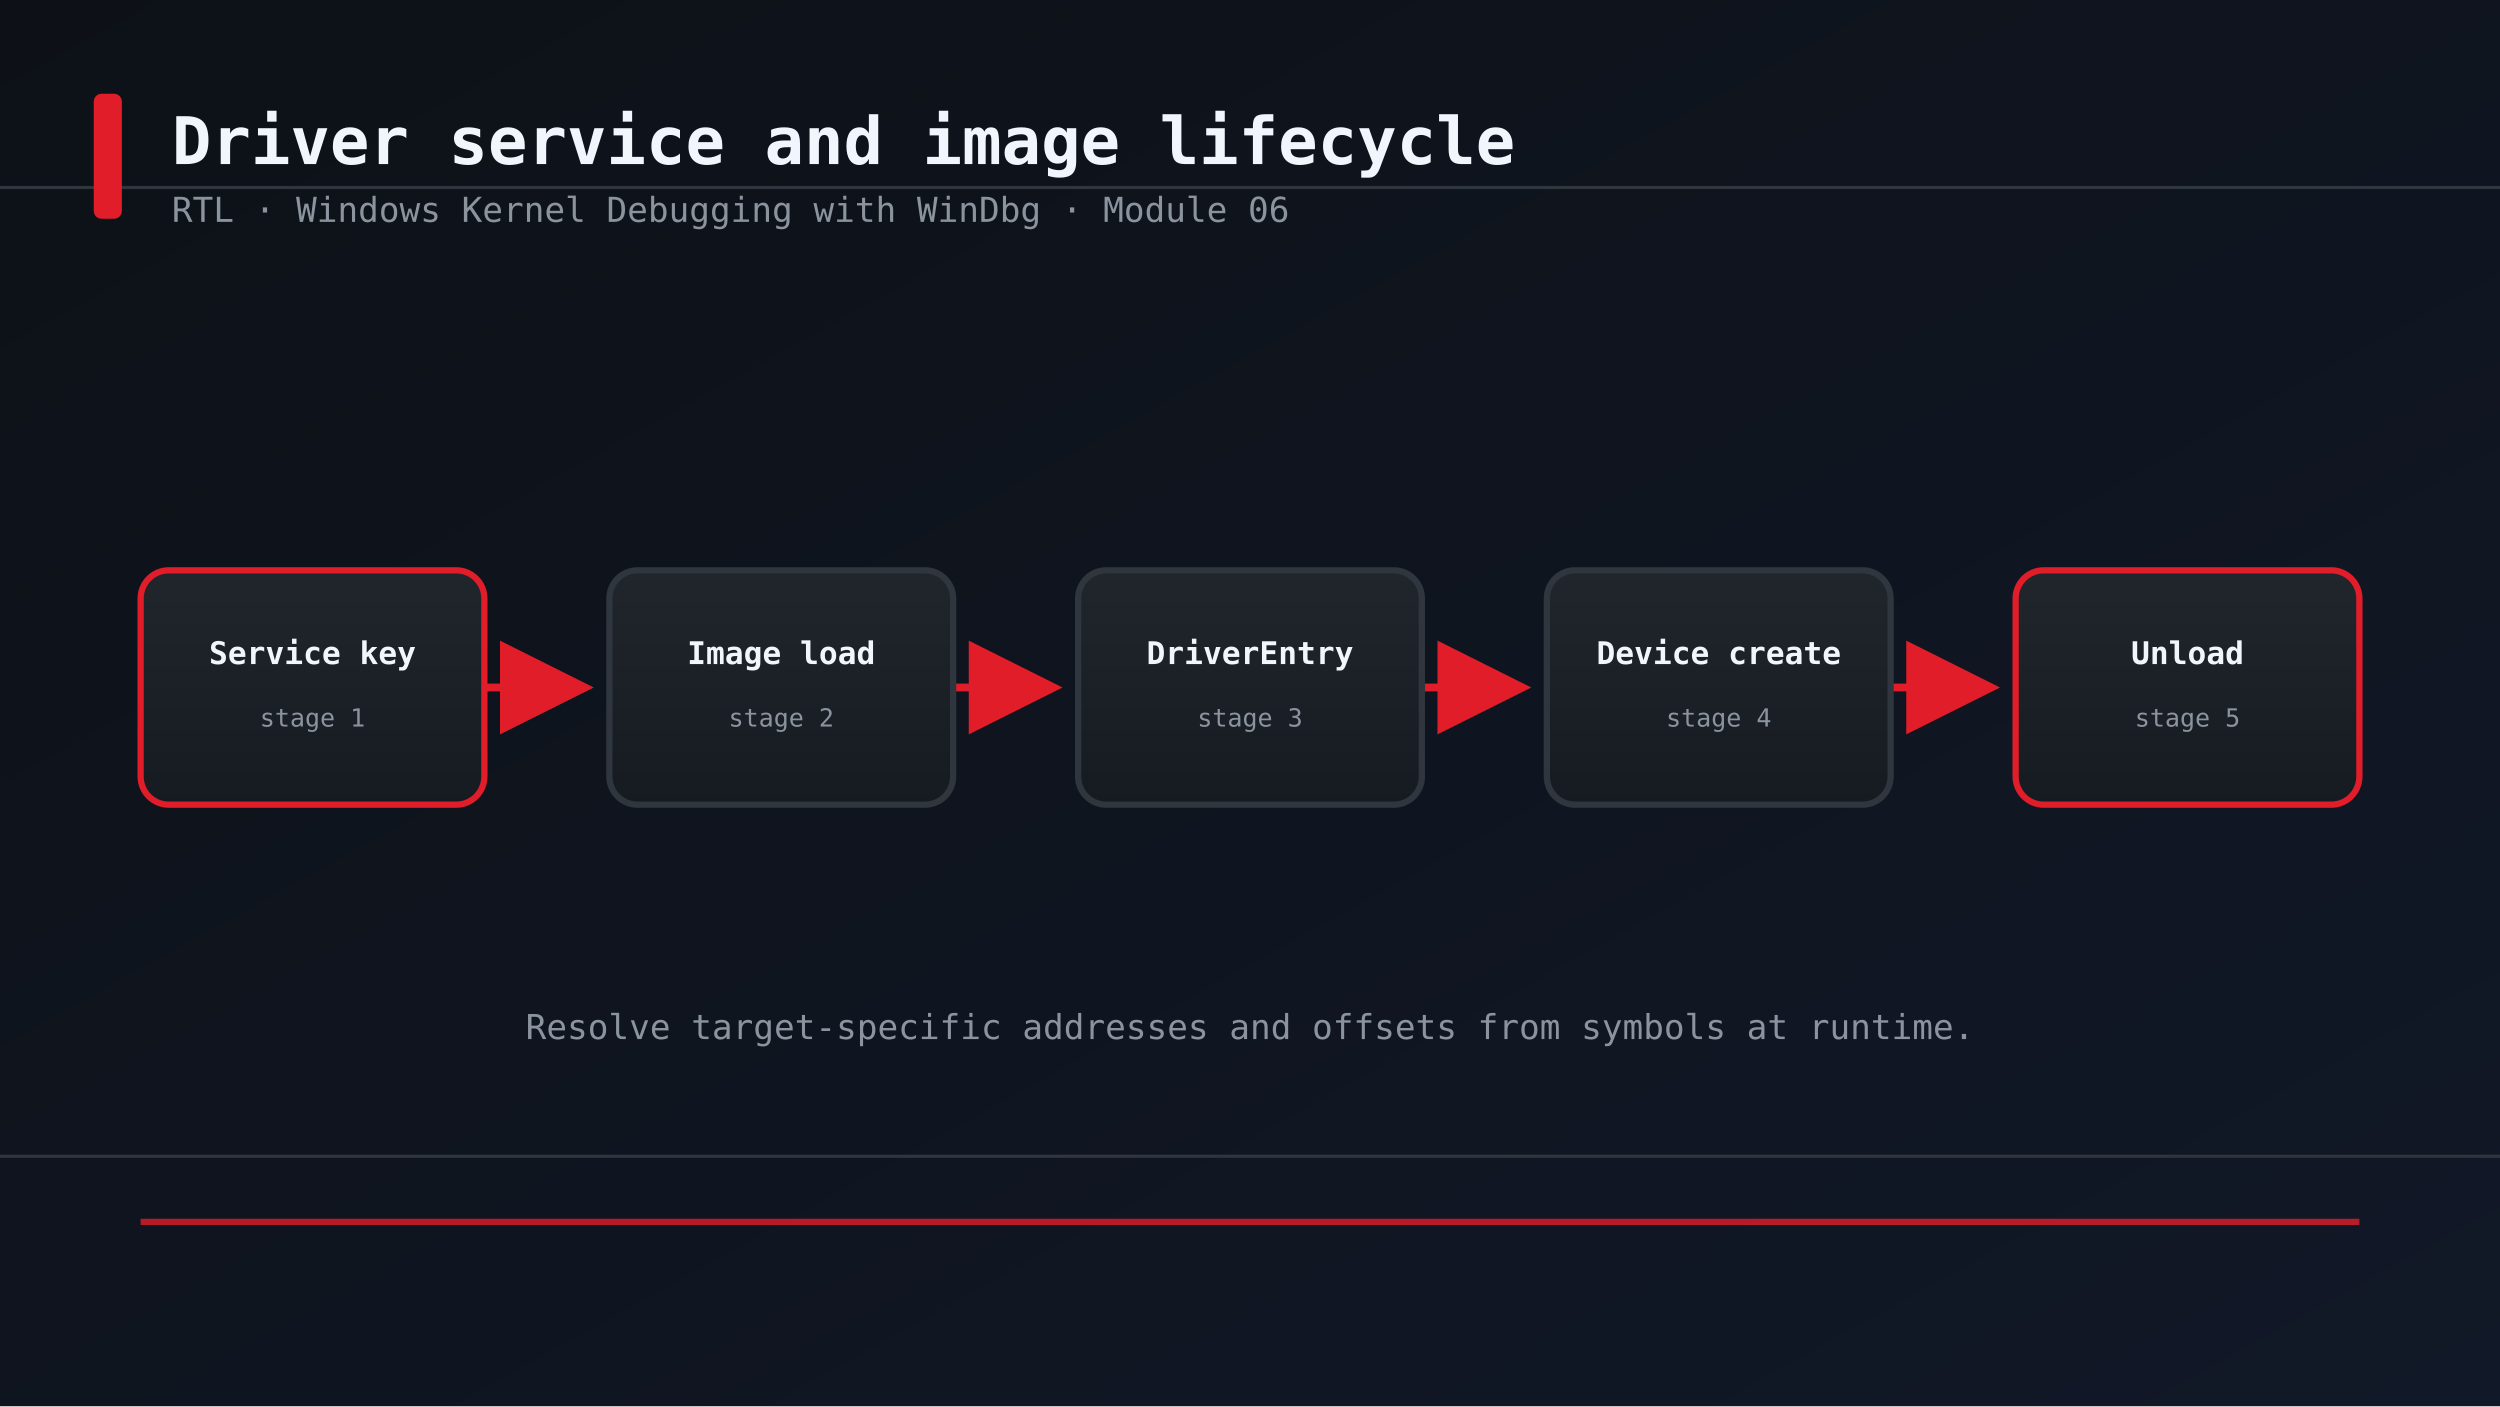
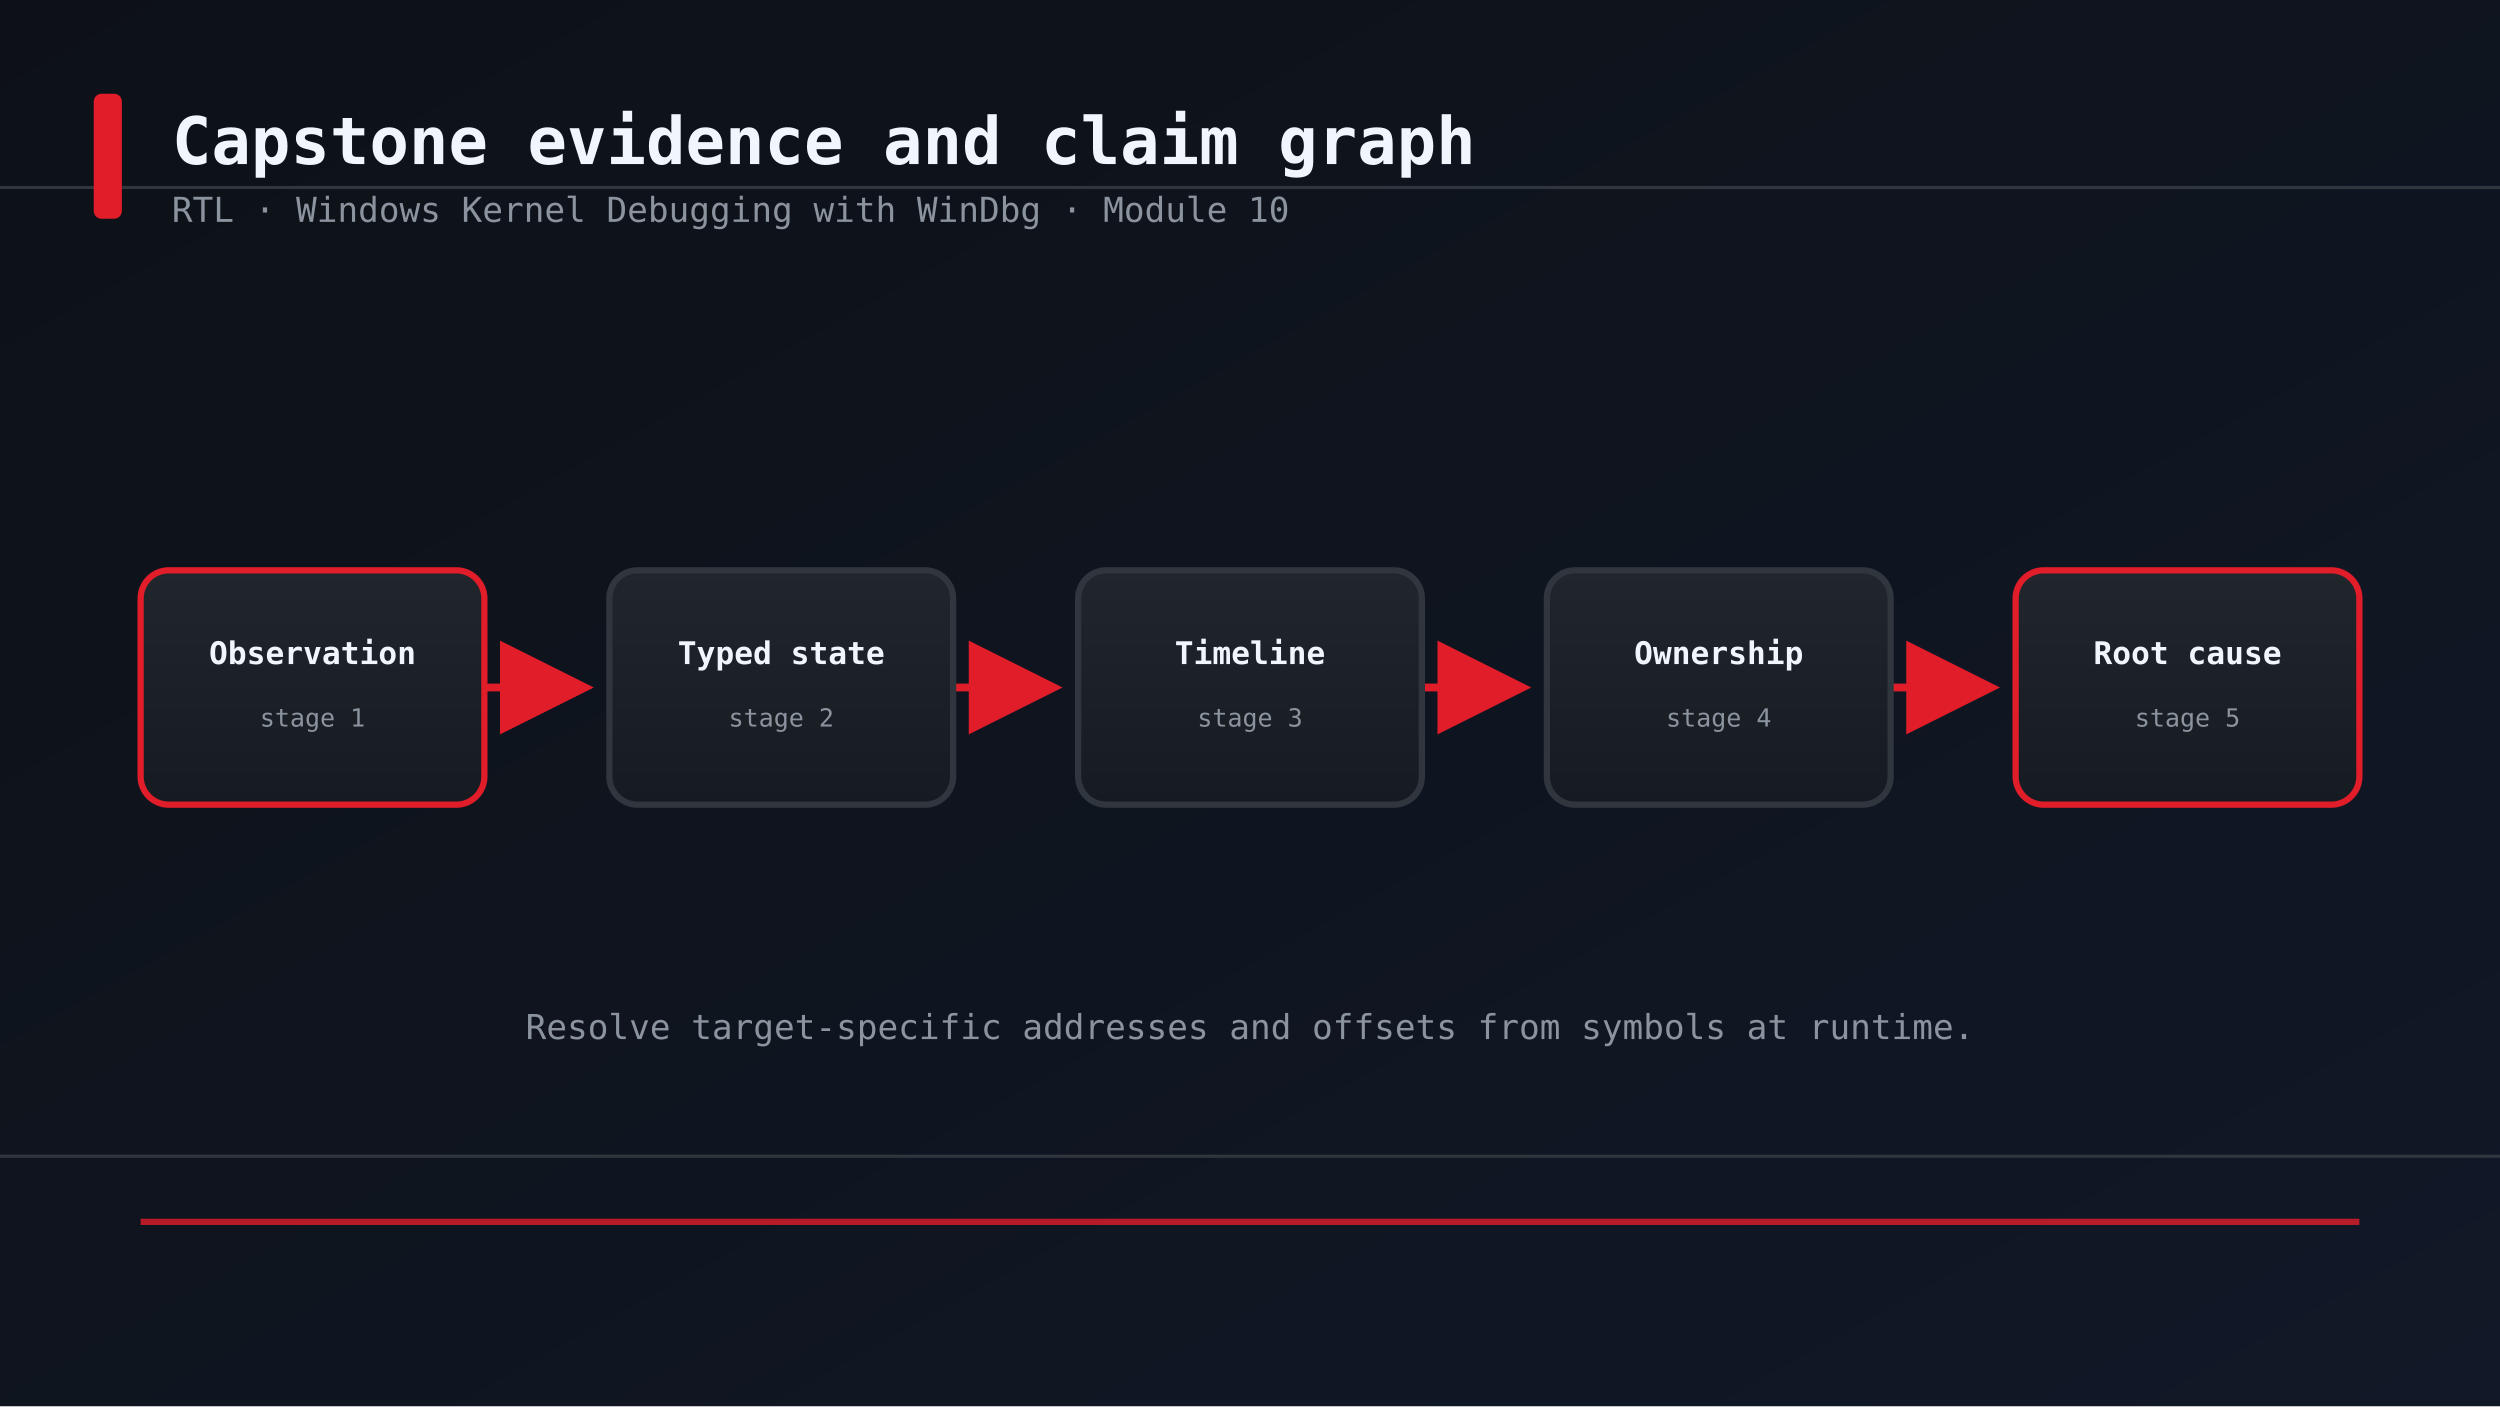
<svg xmlns="http://www.w3.org/2000/svg" viewBox="0 0 1600 900" width="100%" role="img" aria-labelledby="title desc">
  <defs>
    <linearGradient id="bg" x1="0" y1="0" x2="1" y2="1">
      <stop offset="0" stop-color="#0d1117" />
      <stop offset="1" stop-color="#111827" />
    </linearGradient>
    <linearGradient id="panel" x1="0" y1="0" x2="0" y2="1">
      <stop offset="0" stop-color="#21262d" />
      <stop offset="1" stop-color="#161b22" />
    </linearGradient>
    <marker id="arrow" markerWidth="12" markerHeight="12" refX="10" refY="6" orient="auto">
      <path d="M0,0 L12,6 L0,12 z" fill="#e11d2a" />
    </marker>
    <style>
      .title { fill:#f0f6fc; font:700 42px ui-monospace,SFMono-Regular,Consolas,monospace; }
      .subtitle { fill:#8b949e; font:22px ui-monospace,SFMono-Regular,Consolas,monospace; }
      .label { fill:#f0f6fc; font:700 20px ui-monospace,SFMono-Regular,Consolas,monospace; }
      .small { fill:#8b949e; font:16px ui-monospace,SFMono-Regular,Consolas,monospace; }
      .arrow { stroke:#e11d2a; stroke-width:5; marker-end:url(#arrow); }
    </style>
  </defs>
  <rect width="1600" height="900" fill="url(#bg)" />
  <path d="M0 120 H1600 M0 740 H1600" stroke="#30363d" stroke-width="2" />
  <rect x="60" y="60" width="18" height="80" rx="5" fill="#e11d2a" />
-   <text x="110" y="105" class="title">Driver service and image lifecycle</text>
-   <text x="110" y="142" class="subtitle">RTL · Windows Kernel Debugging with WinDbg · Module 06</text>
+   <text x="110" y="105" class="title">Capstone evidence and claim graph</text>
+   <text x="110" y="142" class="subtitle">RTL · Windows Kernel Debugging with WinDbg · Module 10</text>
  <line x1="310" y1="440" x2="370" y2="440" class="arrow" />
  <line x1="610" y1="440" x2="670" y2="440" class="arrow" />
  <line x1="910" y1="440" x2="970" y2="440" class="arrow" />
  <line x1="1210" y1="440" x2="1270" y2="440" class="arrow" />
  <g>
    <rect x="90" y="365" width="220" height="150" rx="18" fill="url(#panel)" stroke="#e11d2a" stroke-width="4" />
-     <text x="200" y="425" text-anchor="middle" class="label">Service key</text>
+     <text x="200" y="425" text-anchor="middle" class="label">Observation</text>
    <text x="200" y="465" text-anchor="middle" class="small">stage 1</text>
  </g>
  <g>
    <rect x="390" y="365" width="220" height="150" rx="18" fill="url(#panel)" stroke="#30363d" stroke-width="4" />
-     <text x="500" y="425" text-anchor="middle" class="label">Image load</text>
+     <text x="500" y="425" text-anchor="middle" class="label">Typed state</text>
    <text x="500" y="465" text-anchor="middle" class="small">stage 2</text>
  </g>
  <g>
    <rect x="690" y="365" width="220" height="150" rx="18" fill="url(#panel)" stroke="#30363d" stroke-width="4" />
-     <text x="800" y="425" text-anchor="middle" class="label">DriverEntry</text>
+     <text x="800" y="425" text-anchor="middle" class="label">Timeline</text>
    <text x="800" y="465" text-anchor="middle" class="small">stage 3</text>
  </g>
  <g>
    <rect x="990" y="365" width="220" height="150" rx="18" fill="url(#panel)" stroke="#30363d" stroke-width="4" />
-     <text x="1100" y="425" text-anchor="middle" class="label">Device create</text>
+     <text x="1100" y="425" text-anchor="middle" class="label">Ownership</text>
    <text x="1100" y="465" text-anchor="middle" class="small">stage 4</text>
  </g>
  <g>
    <rect x="1290" y="365" width="220" height="150" rx="18" fill="url(#panel)" stroke="#e11d2a" stroke-width="4" />
-     <text x="1400" y="425" text-anchor="middle" class="label">Unload</text>
+     <text x="1400" y="425" text-anchor="middle" class="label">Root cause</text>
    <text x="1400" y="465" text-anchor="middle" class="small">stage 5</text>
  </g>
  <text x="800" y="665" text-anchor="middle" class="subtitle">Resolve target-specific addresses and offsets from symbols at runtime.</text>
  <rect x="90" y="780" width="1420" height="4" fill="#e11d2a" opacity=".8" />
</svg>
